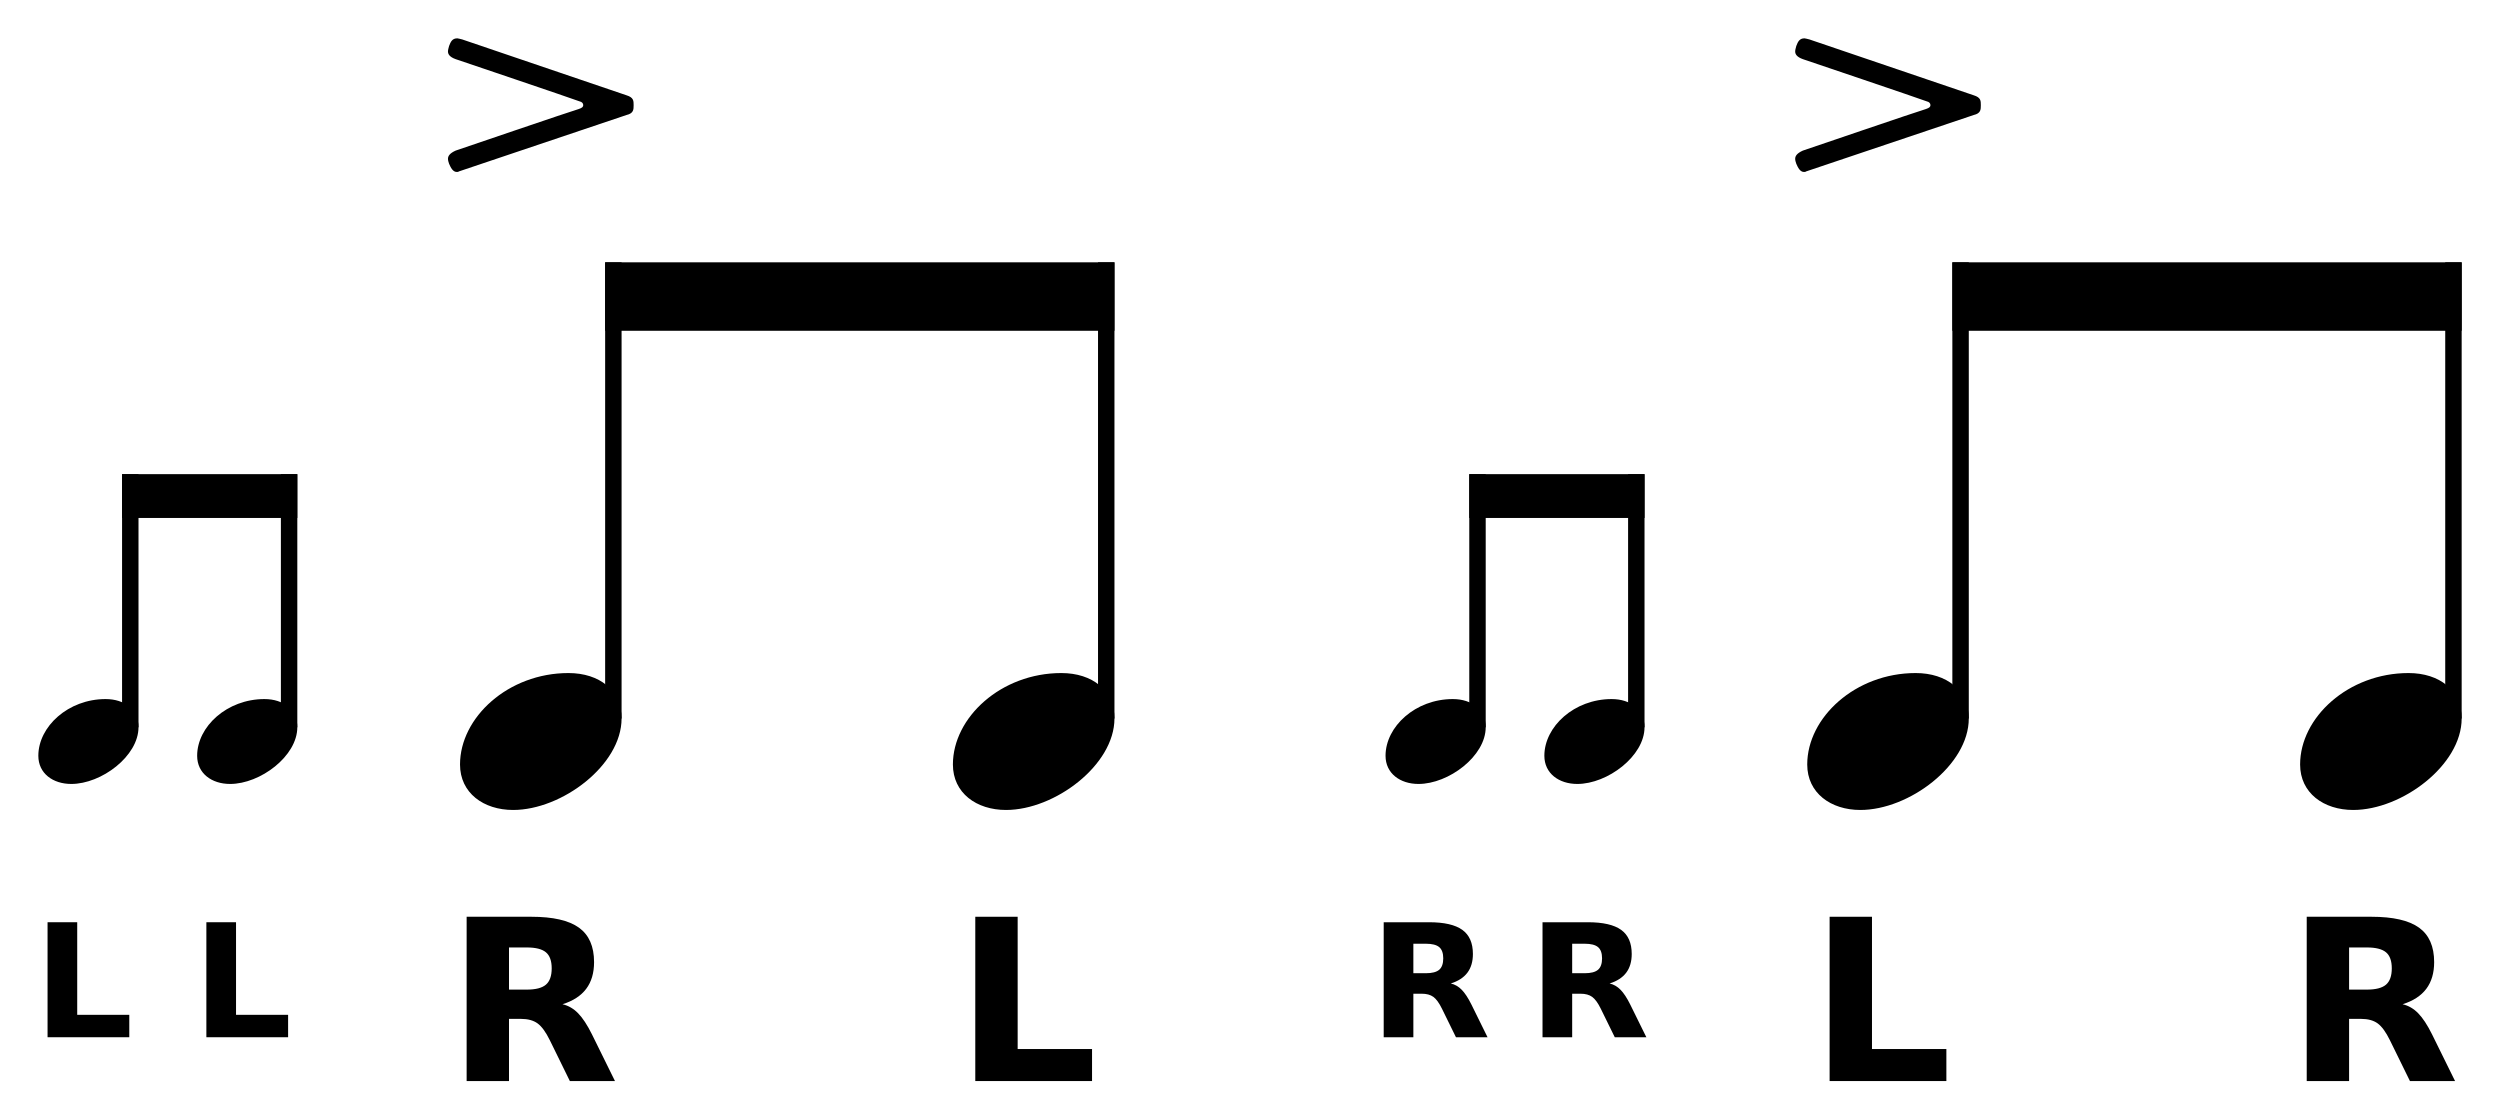
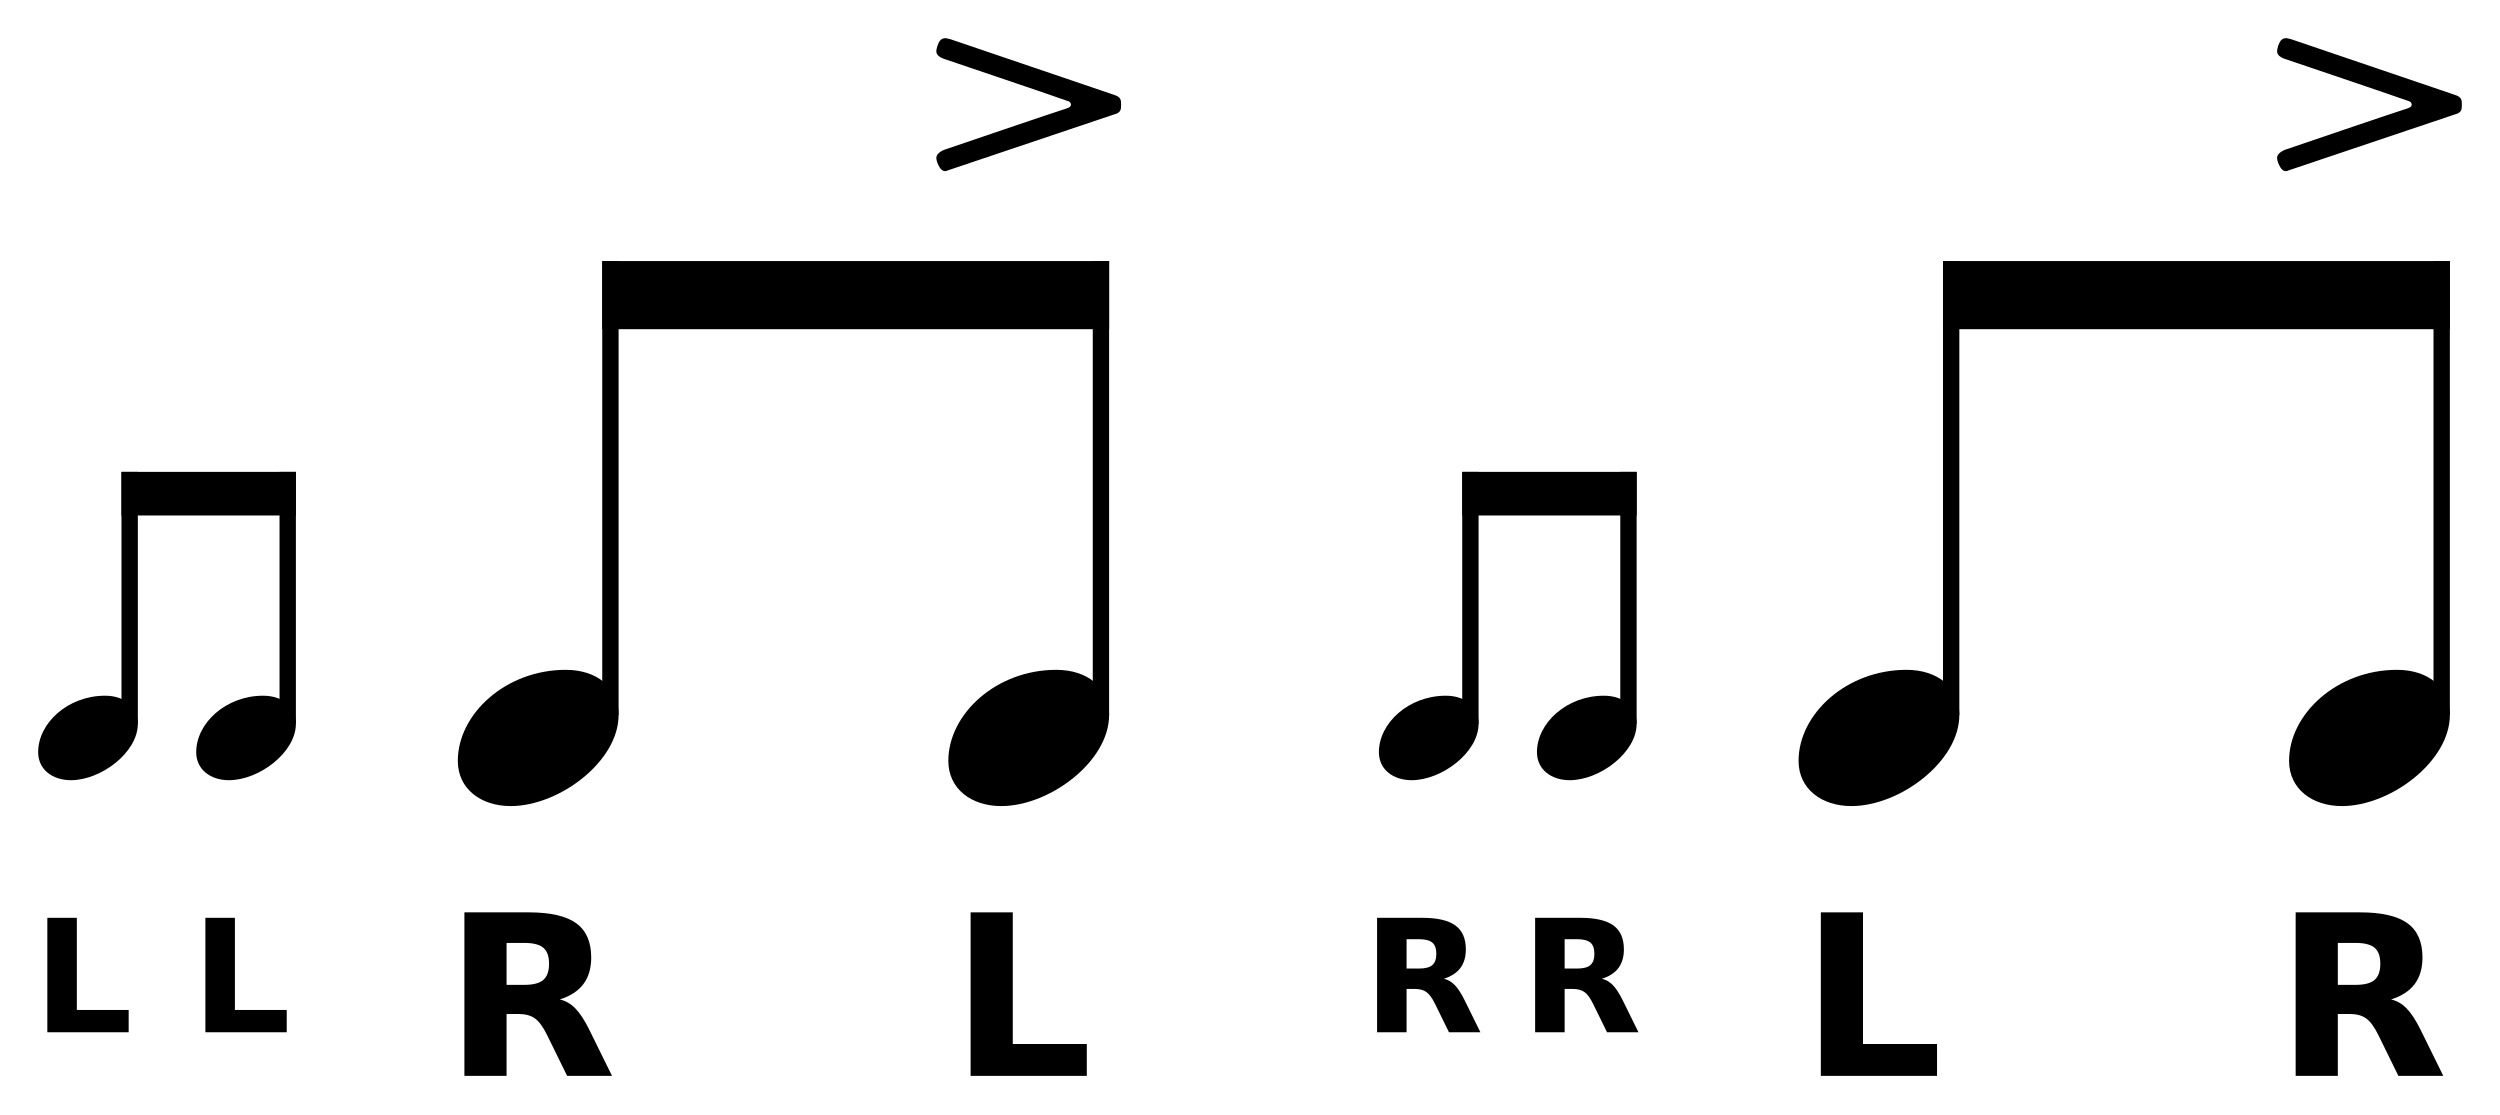
- <svg xmlns="http://www.w3.org/2000/svg" viewBox="-180 -1354 4565 2044" width="4565" height="2044" data-units-per-space="250" data-pas="32" data-rudiment="single-drag-tap" data-family="Drag" role="img" aria-label="Single Drag Tap (PAS 32)">
+ <svg xmlns="http://www.w3.org/2000/svg" viewBox="-180 -1354 4587 2044" width="4587" height="2044" data-units-per-space="250" data-pas="32" data-rudiment="single-drag-tap" data-family="Drag" role="img" aria-label="Single Drag Tap (PAS 32)">
  <g fill="currentColor">
    <path transform="translate(660 0) scale(1 -1)" d="M97 -125C186 -125 295 -43 295 42C295 93 255 125 198 125C88 125 0 44 0 -42C0 -94 43 -125 97 -125Z" />
    <rect x="925" y="-875" width="30" height="833" />
-     <path transform="translate(638 -1039) scale(1 -1)" d="M326 105C339 108 339 115 339 123C339 131 339 137 326 141L26 243C22 244 18 245 17 245C8 245 5 239 2 231C1 227 0 224 0 221C0 216 3 211 14 207C14 207 230 134 240 130C245 129 247 126 247 123C247 120 245 118 239 116C228 113 14 40 14 40C3 35 0 30 0 25C0 22 1 19 2 16C5 9 9 1 16 1C17 1 19 1 20 2Z" />
    <path transform="translate(-110 0) scale(0.62 -0.62)" d="M97 -125C186 -125 295 -43 295 42C295 93 255 125 198 125C88 125 0 44 0 -42C0 -94 43 -125 97 -125Z" />
    <rect x="42.9" y="-488.2" width="30" height="462.2" />
    <path transform="translate(180 0) scale(0.62 -0.62)" d="M97 -125C186 -125 295 -43 295 42C295 93 255 125 198 125C88 125 0 44 0 -42C0 -94 43 -125 97 -125Z" />
    <rect x="332.9" y="-488.2" width="30" height="462.2" />
    <rect x="42.9" y="-488.2" width="320" height="80" />
    <path transform="translate(-119.6 540) scale(0.1406564 -0.1406564)" d="M188 1493H573V291H1249V0H188Z" />
    <path transform="translate(170.4 540) scale(0.1406564 -0.1406564)" d="M188 1493H573V291H1249V0H188Z" />
    <path transform="translate(634.3 620) scale(0.2009377 -0.2009377)" d="M735 831Q856 831 908.5 876.0Q961 921 961 1024Q961 1126 908.5 1170.0Q856 1214 735 1214H573V831ZM573 565V0H188V1493H776Q1071 1493 1208.5 1394.0Q1346 1295 1346 1081Q1346 933 1274.5 838.0Q1203 743 1059 698Q1138 680 1200.5 616.5Q1263 553 1327 424L1536 0H1126L944 371Q889 483 832.5 524.0Q776 565 682 565Z" />
    <path transform="translate(1560 0) scale(1 -1)" d="M97 -125C186 -125 295 -43 295 42C295 93 255 125 198 125C88 125 0 44 0 -42C0 -94 43 -125 97 -125Z" />
    <rect x="1825" y="-875" width="30" height="833" />
+     <path transform="translate(1538 -1039) scale(1 -1)" d="M326 105C339 108 339 115 339 123C339 131 339 137 326 141L26 243C22 244 18 245 17 245C8 245 5 239 2 231C1 227 0 224 0 221C0 216 3 211 14 207C14 207 230 134 240 130C245 129 247 126 247 123C247 120 245 118 239 116C228 113 14 40 14 40C3 35 0 30 0 25C0 22 1 19 2 16C5 9 9 1 16 1C17 1 19 1 20 2Z" />
    <path transform="translate(1563.1 620) scale(0.2009377 -0.2009377)" d="M188 1493H573V291H1249V0H188Z" />
    <rect x="925" y="-875" width="930" height="125" />
    <path transform="translate(3120 0) scale(1 -1)" d="M97 -125C186 -125 295 -43 295 42C295 93 255 125 198 125C88 125 0 44 0 -42C0 -94 43 -125 97 -125Z" />
    <rect x="3385" y="-875" width="30" height="833" />
-     <path transform="translate(3098 -1039) scale(1 -1)" d="M326 105C339 108 339 115 339 123C339 131 339 137 326 141L26 243C22 244 18 245 17 245C8 245 5 239 2 231C1 227 0 224 0 221C0 216 3 211 14 207C14 207 230 134 240 130C245 129 247 126 247 123C247 120 245 118 239 116C228 113 14 40 14 40C3 35 0 30 0 25C0 22 1 19 2 16C5 9 9 1 16 1C17 1 19 1 20 2Z" />
    <path transform="translate(2350 0) scale(0.62 -0.62)" d="M97 -125C186 -125 295 -43 295 42C295 93 255 125 198 125C88 125 0 44 0 -42C0 -94 43 -125 97 -125Z" />
    <rect x="2502.9" y="-488.2" width="30" height="462.2" />
    <path transform="translate(2640 0) scale(0.62 -0.62)" d="M97 -125C186 -125 295 -43 295 42C295 93 255 125 198 125C88 125 0 44 0 -42C0 -94 43 -125 97 -125Z" />
    <rect x="2792.9" y="-488.2" width="30" height="462.2" />
    <rect x="2502.9" y="-488.2" width="320" height="80" />
    <path transform="translate(2320.2 540) scale(0.1406564 -0.1406564)" d="M735 831Q856 831 908.5 876.0Q961 921 961 1024Q961 1126 908.5 1170.0Q856 1214 735 1214H573V831ZM573 565V0H188V1493H776Q1071 1493 1208.5 1394.0Q1346 1295 1346 1081Q1346 933 1274.5 838.0Q1203 743 1059 698Q1138 680 1200.5 616.5Q1263 553 1327 424L1536 0H1126L944 371Q889 483 832.5 524.0Q776 565 682 565Z" />
    <path transform="translate(2610.2 540) scale(0.1406564 -0.1406564)" d="M735 831Q856 831 908.5 876.0Q961 921 961 1024Q961 1126 908.5 1170.0Q856 1214 735 1214H573V831ZM573 565V0H188V1493H776Q1071 1493 1208.5 1394.0Q1346 1295 1346 1081Q1346 933 1274.5 838.0Q1203 743 1059 698Q1138 680 1200.5 616.5Q1263 553 1327 424L1536 0H1126L944 371Q889 483 832.5 524.0Q776 565 682 565Z" />
    <path transform="translate(3123.1 620) scale(0.2009377 -0.2009377)" d="M188 1493H573V291H1249V0H188Z" />
    <path transform="translate(4020 0) scale(1 -1)" d="M97 -125C186 -125 295 -43 295 42C295 93 255 125 198 125C88 125 0 44 0 -42C0 -94 43 -125 97 -125Z" />
    <rect x="4285" y="-875" width="30" height="833" />
+     <path transform="translate(3998 -1039) scale(1 -1)" d="M326 105C339 108 339 115 339 123C339 131 339 137 326 141L26 243C22 244 18 245 17 245C8 245 5 239 2 231C1 227 0 224 0 221C0 216 3 211 14 207C14 207 230 134 240 130C245 129 247 126 247 123C247 120 245 118 239 116C228 113 14 40 14 40C3 35 0 30 0 25C0 22 1 19 2 16C5 9 9 1 16 1C17 1 19 1 20 2Z" />
    <path transform="translate(3994.3 620) scale(0.2009377 -0.2009377)" d="M735 831Q856 831 908.5 876.0Q961 921 961 1024Q961 1126 908.5 1170.0Q856 1214 735 1214H573V831ZM573 565V0H188V1493H776Q1071 1493 1208.5 1394.0Q1346 1295 1346 1081Q1346 933 1274.5 838.0Q1203 743 1059 698Q1138 680 1200.5 616.5Q1263 553 1327 424L1536 0H1126L944 371Q889 483 832.5 524.0Q776 565 682 565Z" />
    <rect x="3385" y="-875" width="930" height="125" />
  </g>
</svg>
